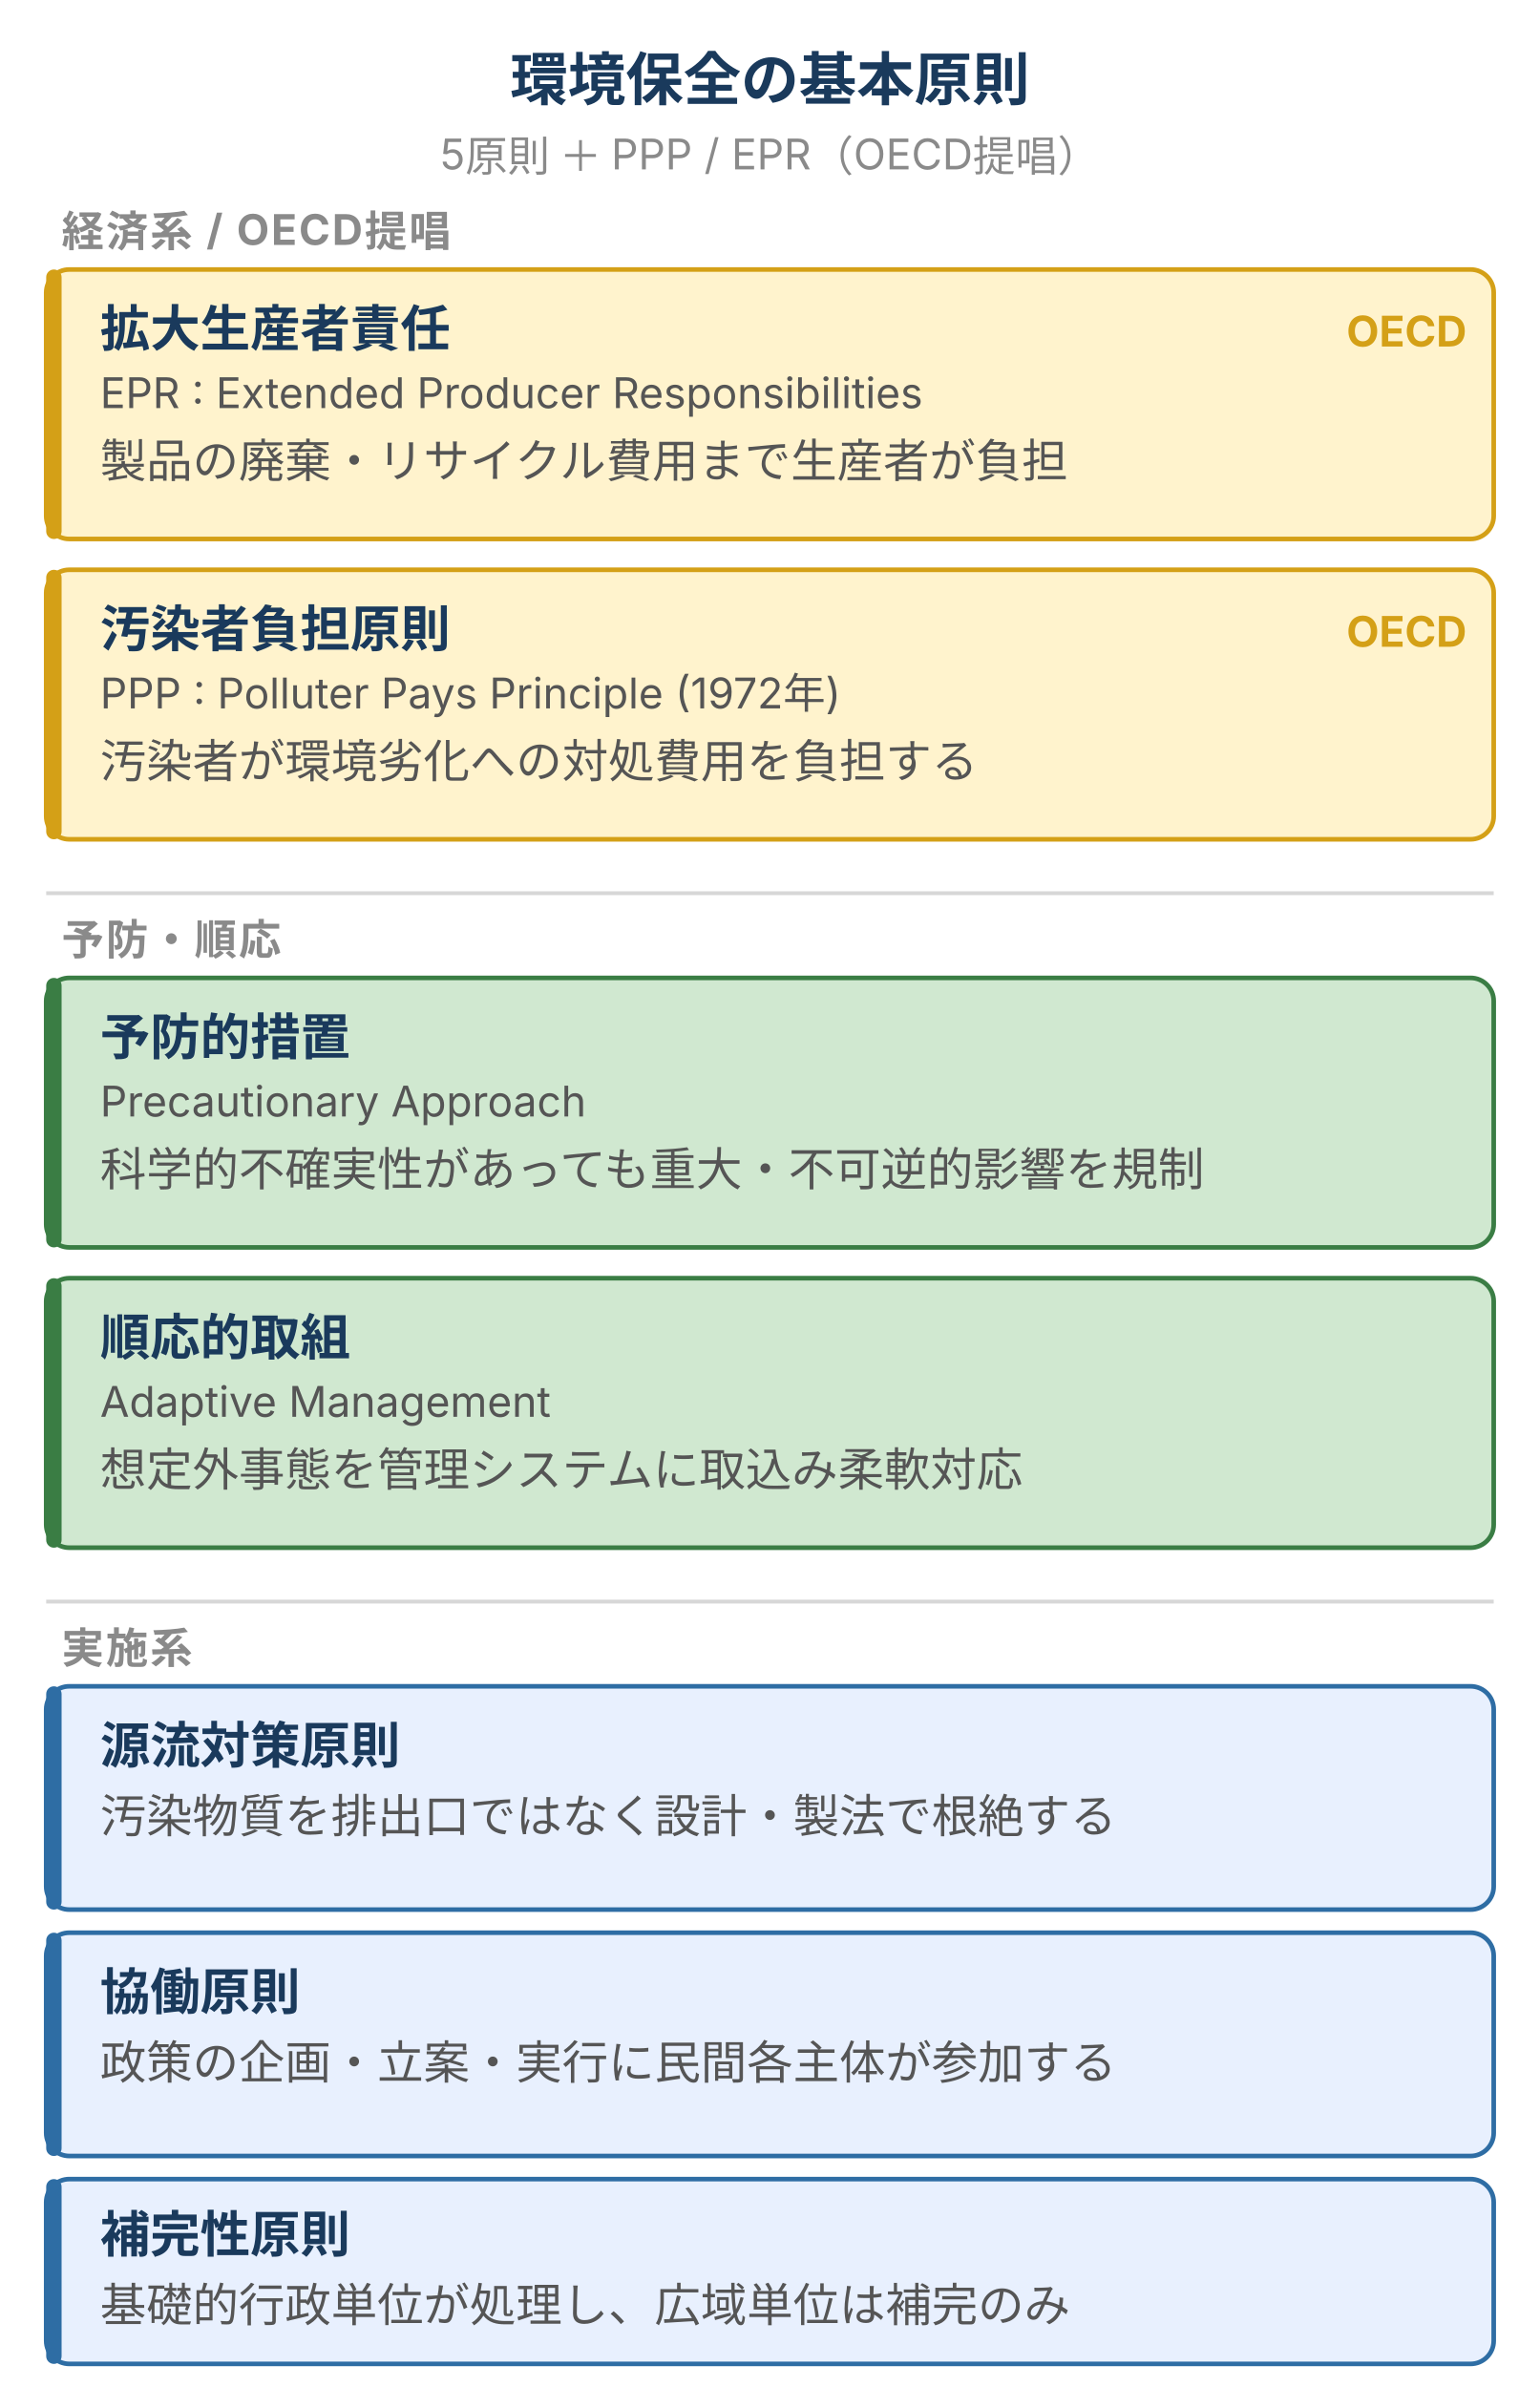
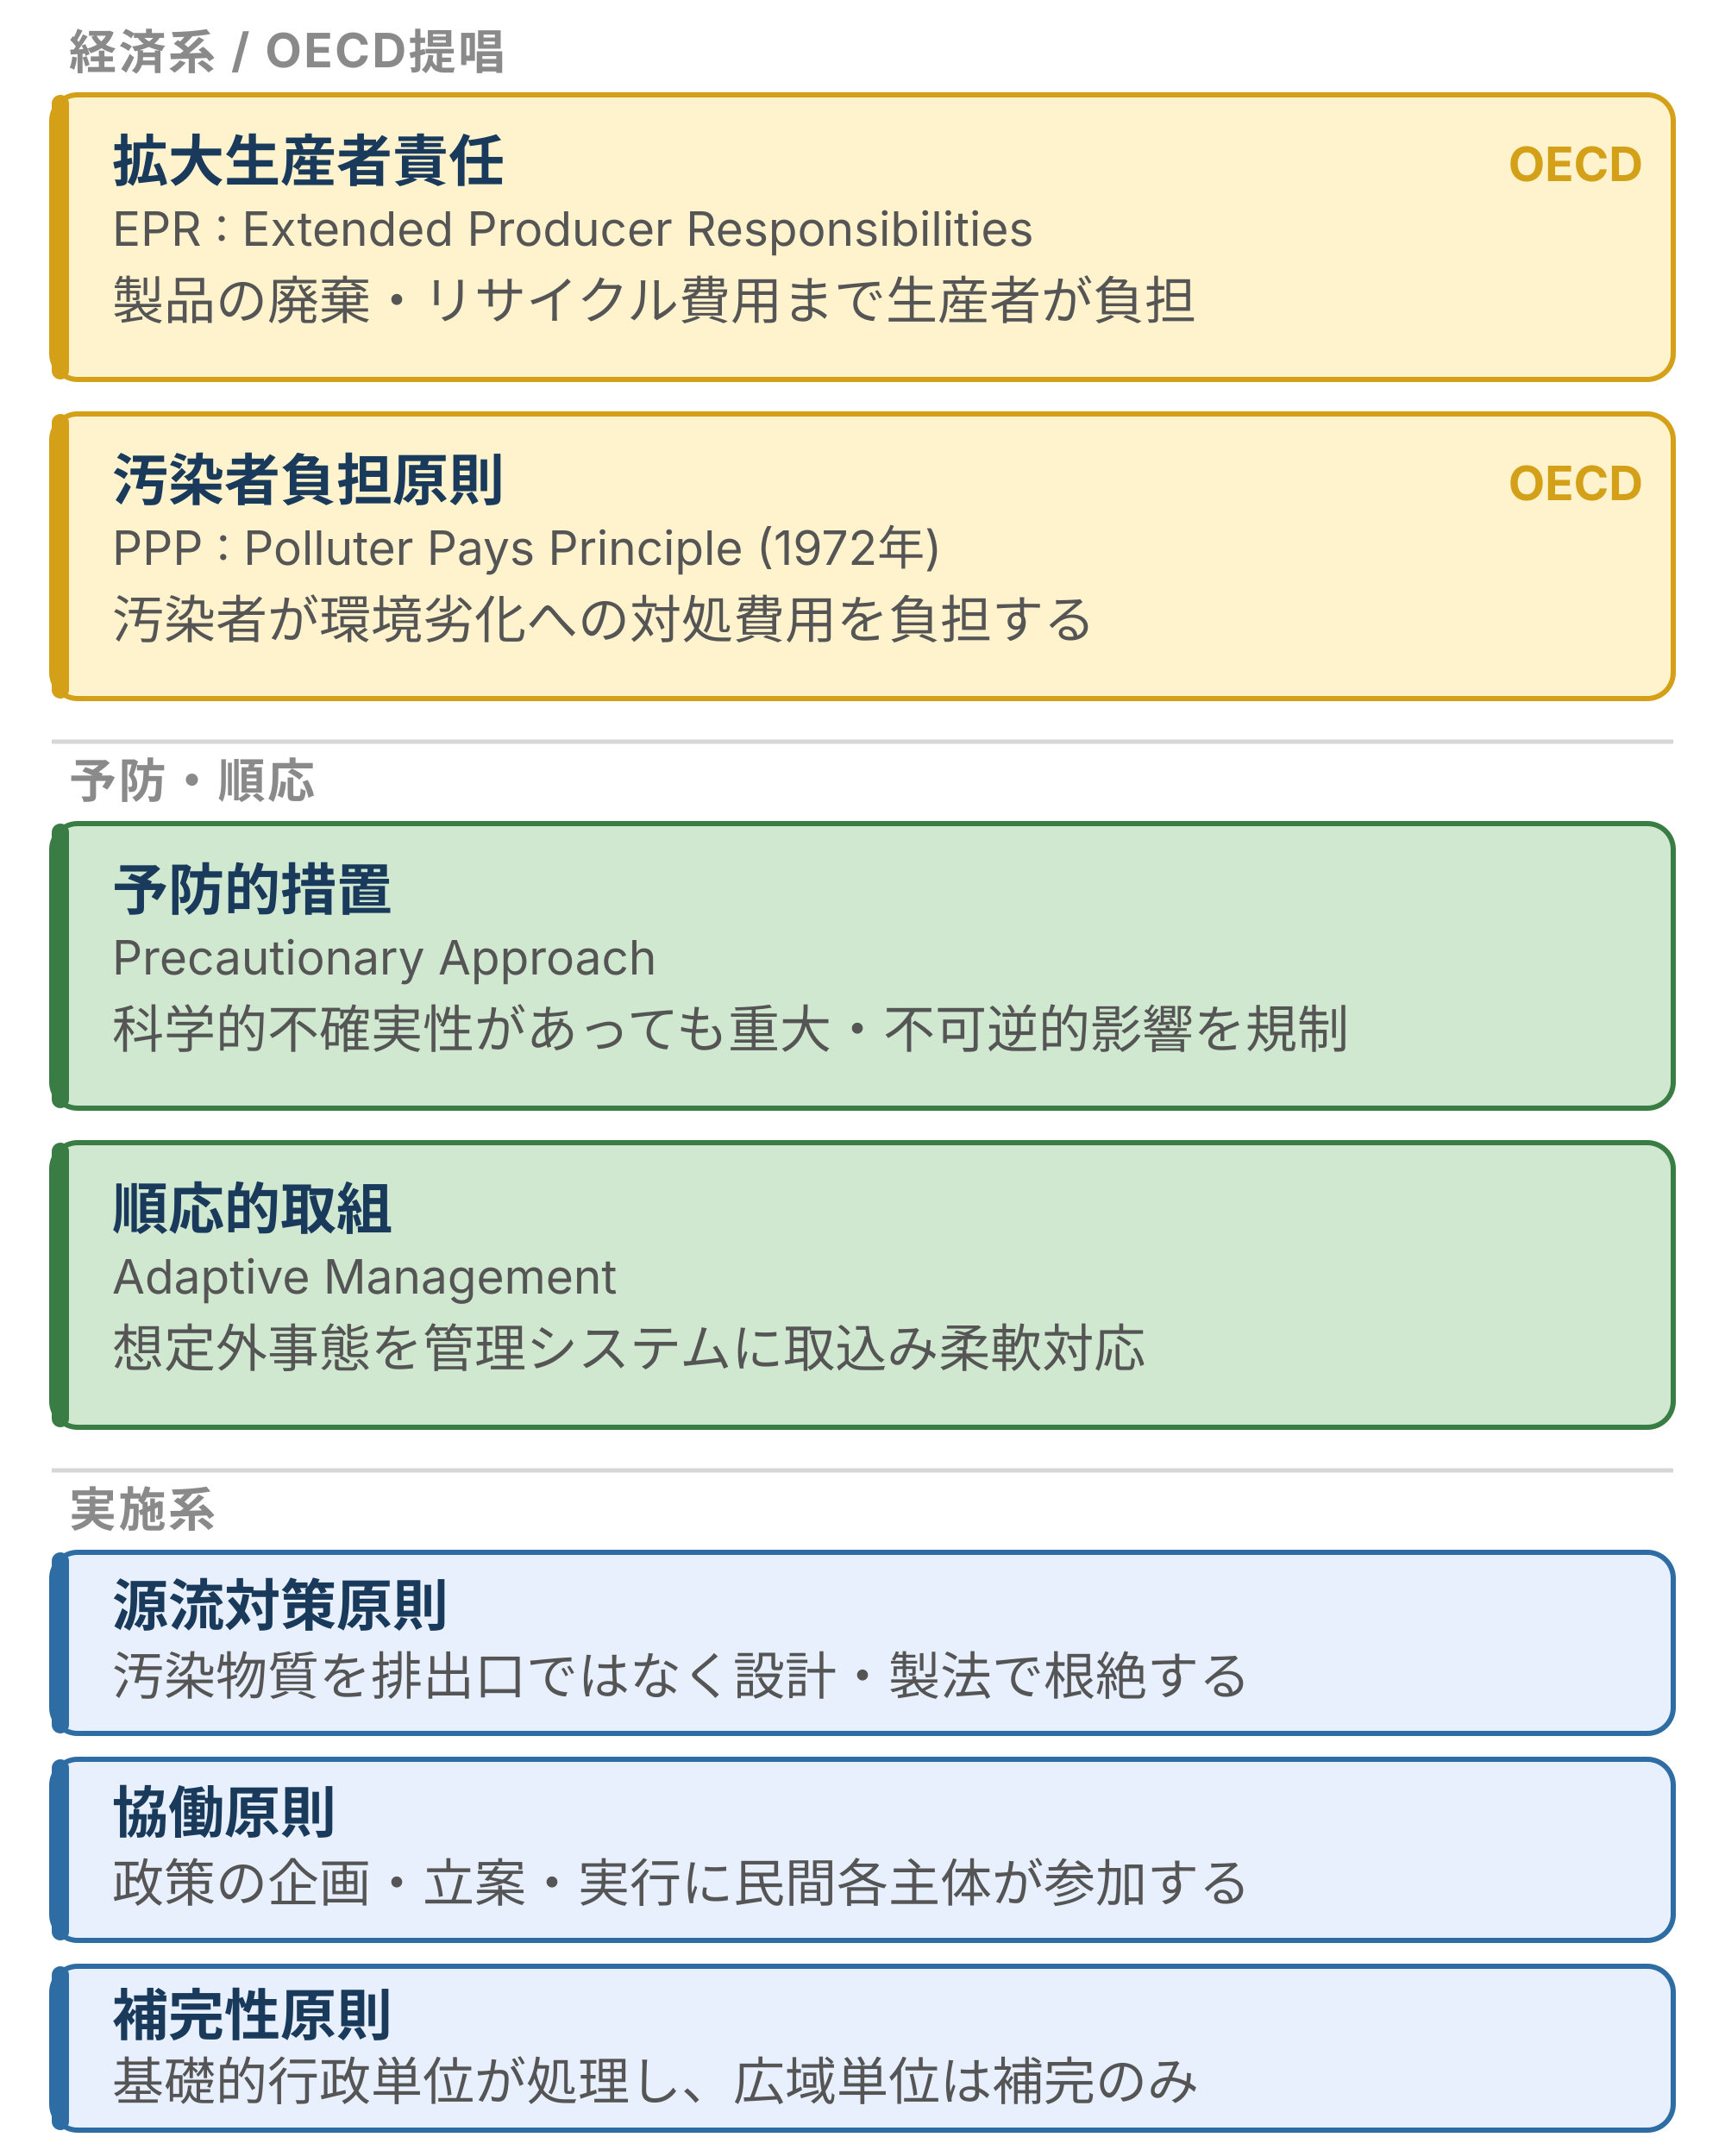
- <svg xmlns="http://www.w3.org/2000/svg" viewBox="0 0 400 620" style="max-width:400px;width:100%" role="img" aria-label="環境保全の基本5原則とPPP/EPR。EPR・PPPの経済系2原則、予防的措置・順応的取組の予防系2原則、源流対策・協働・補完性の実施系3原則をカード縦並びで示した図">
+ <svg xmlns="http://www.w3.org/2000/svg" viewBox="0 0 400 500" style="max-width:400px;width:100%" width="400" height="500" role="img" aria-label="環境保全の基本5原則とPPP/EPR。EPR・PPPの経済系2原則、予防的措置・順応的取組の予防系2原則、源流対策・協働・補完性の実施系3原則をカード縦並びで示した図">
  <defs>
    <style>
      text { font-family: Inter, "Noto Sans JP", "Hiragino Kaku Gothic ProN", sans-serif; }
-       /* heading */
-       .t-title  { font-size: 15px; font-weight: bold; fill: #1a3a5c; }
-       .t-sub    { font-size: 11px; fill: #8a8a8a; }
      /* card heading */
      .t-label  { font-size: 13px; font-weight: bold; fill: #1a3a5c; }
      .t-en     { font-size: 11px; fill: #555; }
      /* card body */
      .t-def    { font-size: 12px; fill: #555; }
      /* group label */
      .t-group  { font-size:11px; font-weight: bold; fill: #8a8a8a; letter-spacing: 0.5px; }
      /* oecd badge */
      .t-badge  { font-size:11px; fill: #d4a017; font-weight: bold; }
      /* card fills — warn = 経済系, positive = 予防・順応, brand = 実施系 */
-       .box-warn     { fill: #fff3cd; stroke: #d4a017; stroke-width: 1.2; }  /* 経済系 */
-       .box-positive { fill: #d0e8d0; stroke: #3a7d44; stroke-width: 1.2; }  /* 予防・順応 */
-       .box-brand    { fill: #e8f0fe; stroke: #2e6da4; stroke-width: 1.2; }  /* 源流・協働・補完 */
+       .box-warn     { fill: #fff3cd; stroke: #d4a017; stroke-width: 1.2; }
+       .box-positive { fill: #d0e8d0; stroke: #3a7d44; stroke-width: 1.2; }
+       .box-brand    { fill: #e8f0fe; stroke: #2e6da4; stroke-width: 1.2; }
      /* group bar */
      .bar-warn     { fill: #d4a017; }
      .bar-positive { fill: #3a7d44; }
      .bar-brand    { fill: #2e6da4; }
      /* divider */
      .divider { stroke: #d7d7d7; stroke-width: 1; }
    </style>
  </defs>
-   <text class="t-title" x="200" y="26" text-anchor="middle">環境保全の基本原則</text>
-   <text class="t-sub" x="200" y="44" text-anchor="middle">5原則 ＋ PPP / EPR（OECD提唱）</text>
-   <text class="t-group" x="16" y="64">経済系 / OECD提唱</text>
-   <rect class="box-warn" x="12" y="70" width="376" height="70" rx="6" />
-   <rect class="bar-warn" x="12" y="70" width="4" height="70" rx="2" />
-   <text class="t-label" x="26" y="90">拡大生産者責任</text>
-   <text class="t-en" x="26" y="106">EPR : Extended Producer Responsibilities</text>
-   <text class="t-def" x="26" y="124">製品の廃棄・リサイクル費用まで生産者が負担</text>
-   <text class="t-badge" x="381" y="90" text-anchor="end">OECD</text>
-   <rect class="box-warn" x="12" y="148" width="376" height="70" rx="6" />
-   <rect class="bar-warn" x="12" y="148" width="4" height="70" rx="2" />
-   <text class="t-label" x="26" y="168">汚染者負担原則</text>
-   <text class="t-en" x="26" y="184">PPP : Polluter Pays Principle  (1972年)</text>
-   <text class="t-def" x="26" y="202">汚染者が環境劣化への対処費用を負担する</text>
-   <text class="t-badge" x="381" y="168" text-anchor="end">OECD</text>
-   <line class="divider" x1="12" y1="232" x2="388" y2="232" />
-   <text class="t-group" x="16" y="248">予防・順応</text>
-   <rect class="box-positive" x="12" y="254" width="376" height="70" rx="6" />
-   <rect class="bar-positive" x="12" y="254" width="4" height="70" rx="2" />
-   <text class="t-label" x="26" y="274">予防的措置</text>
-   <text class="t-en" x="26" y="290">Precautionary Approach</text>
-   <text class="t-def" x="26" y="308">科学的不確実性があっても重大・不可逆的影響を規制</text>
-   <rect class="box-positive" x="12" y="332" width="376" height="70" rx="6" />
-   <rect class="bar-positive" x="12" y="332" width="4" height="70" rx="2" />
-   <text class="t-label" x="26" y="352">順応的取組</text>
-   <text class="t-en" x="26" y="368">Adaptive Management</text>
-   <text class="t-def" x="26" y="386">想定外事態を管理システムに取込み柔軟対応</text>
-   <line class="divider" x1="12" y1="416" x2="388" y2="416" />
-   <text class="t-group" x="16" y="432">実施系</text>
-   <rect class="box-brand" x="12" y="438" width="376" height="58" rx="6" />
-   <rect class="bar-brand" x="12" y="438" width="4" height="58" rx="2" />
-   <text class="t-label" x="26" y="458">源流対策原則</text>
-   <text class="t-def" x="26" y="476">汚染物質を排出口ではなく設計・製法で根絶する</text>
-   <rect class="box-brand" x="12" y="502" width="376" height="58" rx="6" />
-   <rect class="bar-brand" x="12" y="502" width="4" height="58" rx="2" />
-   <text class="t-label" x="26" y="522">協働原則</text>
-   <text class="t-def" x="26" y="540">政策の企画・立案・実行に民間各主体が参加する</text>
-   <rect class="box-brand" x="12" y="566" width="376" height="48" rx="6" />
-   <rect class="bar-brand" x="12" y="566" width="4" height="48" rx="2" />
-   <text class="t-label" x="26" y="585">補完性原則</text>
-   <text class="t-def" x="26" y="603">基礎的行政単位が処理し、広域単位は補完のみ</text>
+   <text class="t-group" x="16" y="16">経済系 / OECD提唱</text>
+   <rect class="box-warn" x="12" y="22" width="376" height="66" rx="6" />
+   <rect class="bar-warn" x="12" y="22" width="4" height="66" rx="2" />
+   <text class="t-label" x="26" y="42">拡大生産者責任</text>
+   <text class="t-en" x="26" y="57">EPR : Extended Producer Responsibilities</text>
+   <text class="t-def" x="26" y="74">製品の廃棄・リサイクル費用まで生産者が負担</text>
+   <text class="t-badge" x="381" y="42" text-anchor="end">OECD</text>
+   <rect class="box-warn" x="12" y="96" width="376" height="66" rx="6" />
+   <rect class="bar-warn" x="12" y="96" width="4" height="66" rx="2" />
+   <text class="t-label" x="26" y="116">汚染者負担原則</text>
+   <text class="t-en" x="26" y="131">PPP : Polluter Pays Principle  (1972年)</text>
+   <text class="t-def" x="26" y="148">汚染者が環境劣化への対処費用を負担する</text>
+   <text class="t-badge" x="381" y="116" text-anchor="end">OECD</text>
+   <line class="divider" x1="12" y1="172" x2="388" y2="172" />
+   <text class="t-group" x="16" y="185">予防・順応</text>
+   <rect class="box-positive" x="12" y="191" width="376" height="66" rx="6" />
+   <rect class="bar-positive" x="12" y="191" width="4" height="66" rx="2" />
+   <text class="t-label" x="26" y="211">予防的措置</text>
+   <text class="t-en" x="26" y="226">Precautionary Approach</text>
+   <text class="t-def" x="26" y="243">科学的不確実性があっても重大・不可逆的影響を規制</text>
+   <rect class="box-positive" x="12" y="265" width="376" height="66" rx="6" />
+   <rect class="bar-positive" x="12" y="265" width="4" height="66" rx="2" />
+   <text class="t-label" x="26" y="285">順応的取組</text>
+   <text class="t-en" x="26" y="300">Adaptive Management</text>
+   <text class="t-def" x="26" y="317">想定外事態を管理システムに取込み柔軟対応</text>
+   <line class="divider" x1="12" y1="341" x2="388" y2="341" />
+   <text class="t-group" x="16" y="354">実施系</text>
+   <rect class="box-brand" x="12" y="360" width="376" height="42" rx="6" />
+   <rect class="bar-brand" x="12" y="360" width="4" height="42" rx="2" />
+   <text class="t-label" x="26" y="377">源流対策原則</text>
+   <text class="t-def" x="26" y="393">汚染物質を排出口ではなく設計・製法で根絶する</text>
+   <rect class="box-brand" x="12" y="408" width="376" height="42" rx="6" />
+   <rect class="bar-brand" x="12" y="408" width="4" height="42" rx="2" />
+   <text class="t-label" x="26" y="425">協働原則</text>
+   <text class="t-def" x="26" y="441">政策の企画・立案・実行に民間各主体が参加する</text>
+   <rect class="box-brand" x="12" y="456" width="376" height="38" rx="6" />
+   <rect class="bar-brand" x="12" y="456" width="4" height="38" rx="2" />
+   <text class="t-label" x="26" y="472">補完性原則</text>
+   <text class="t-def" x="26" y="487">基礎的行政単位が処理し、広域単位は補完のみ</text>
</svg>
